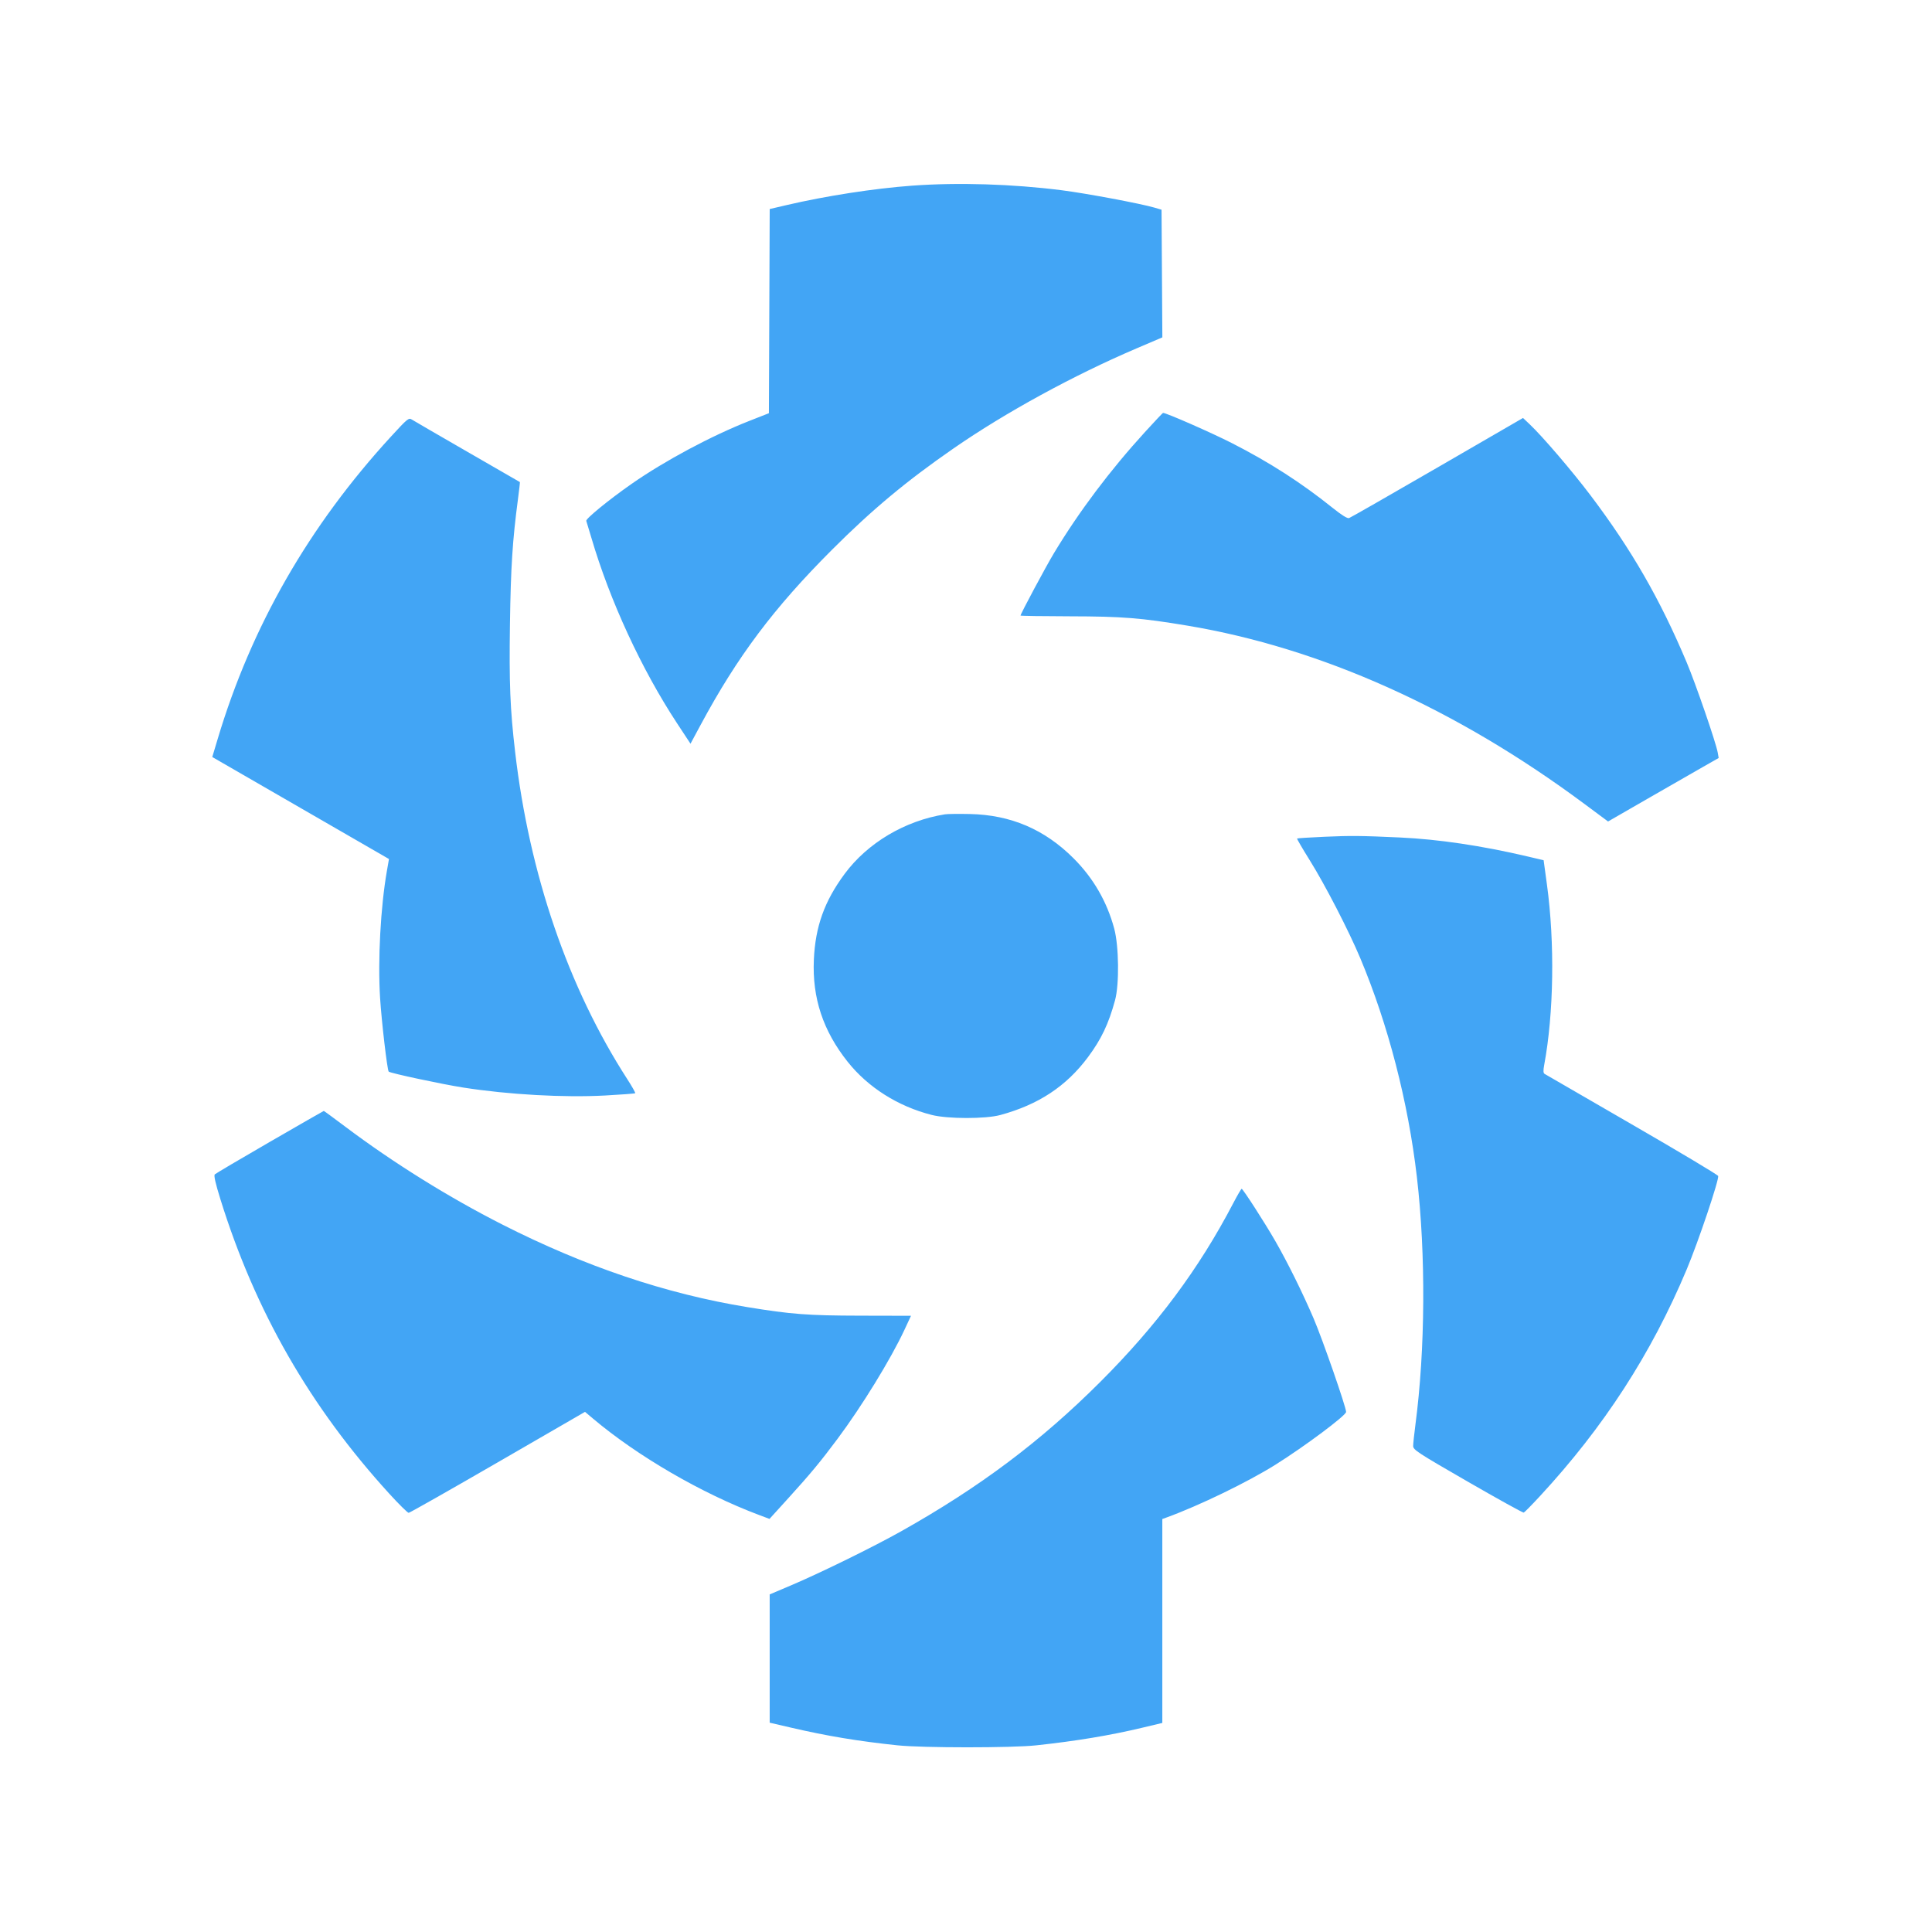
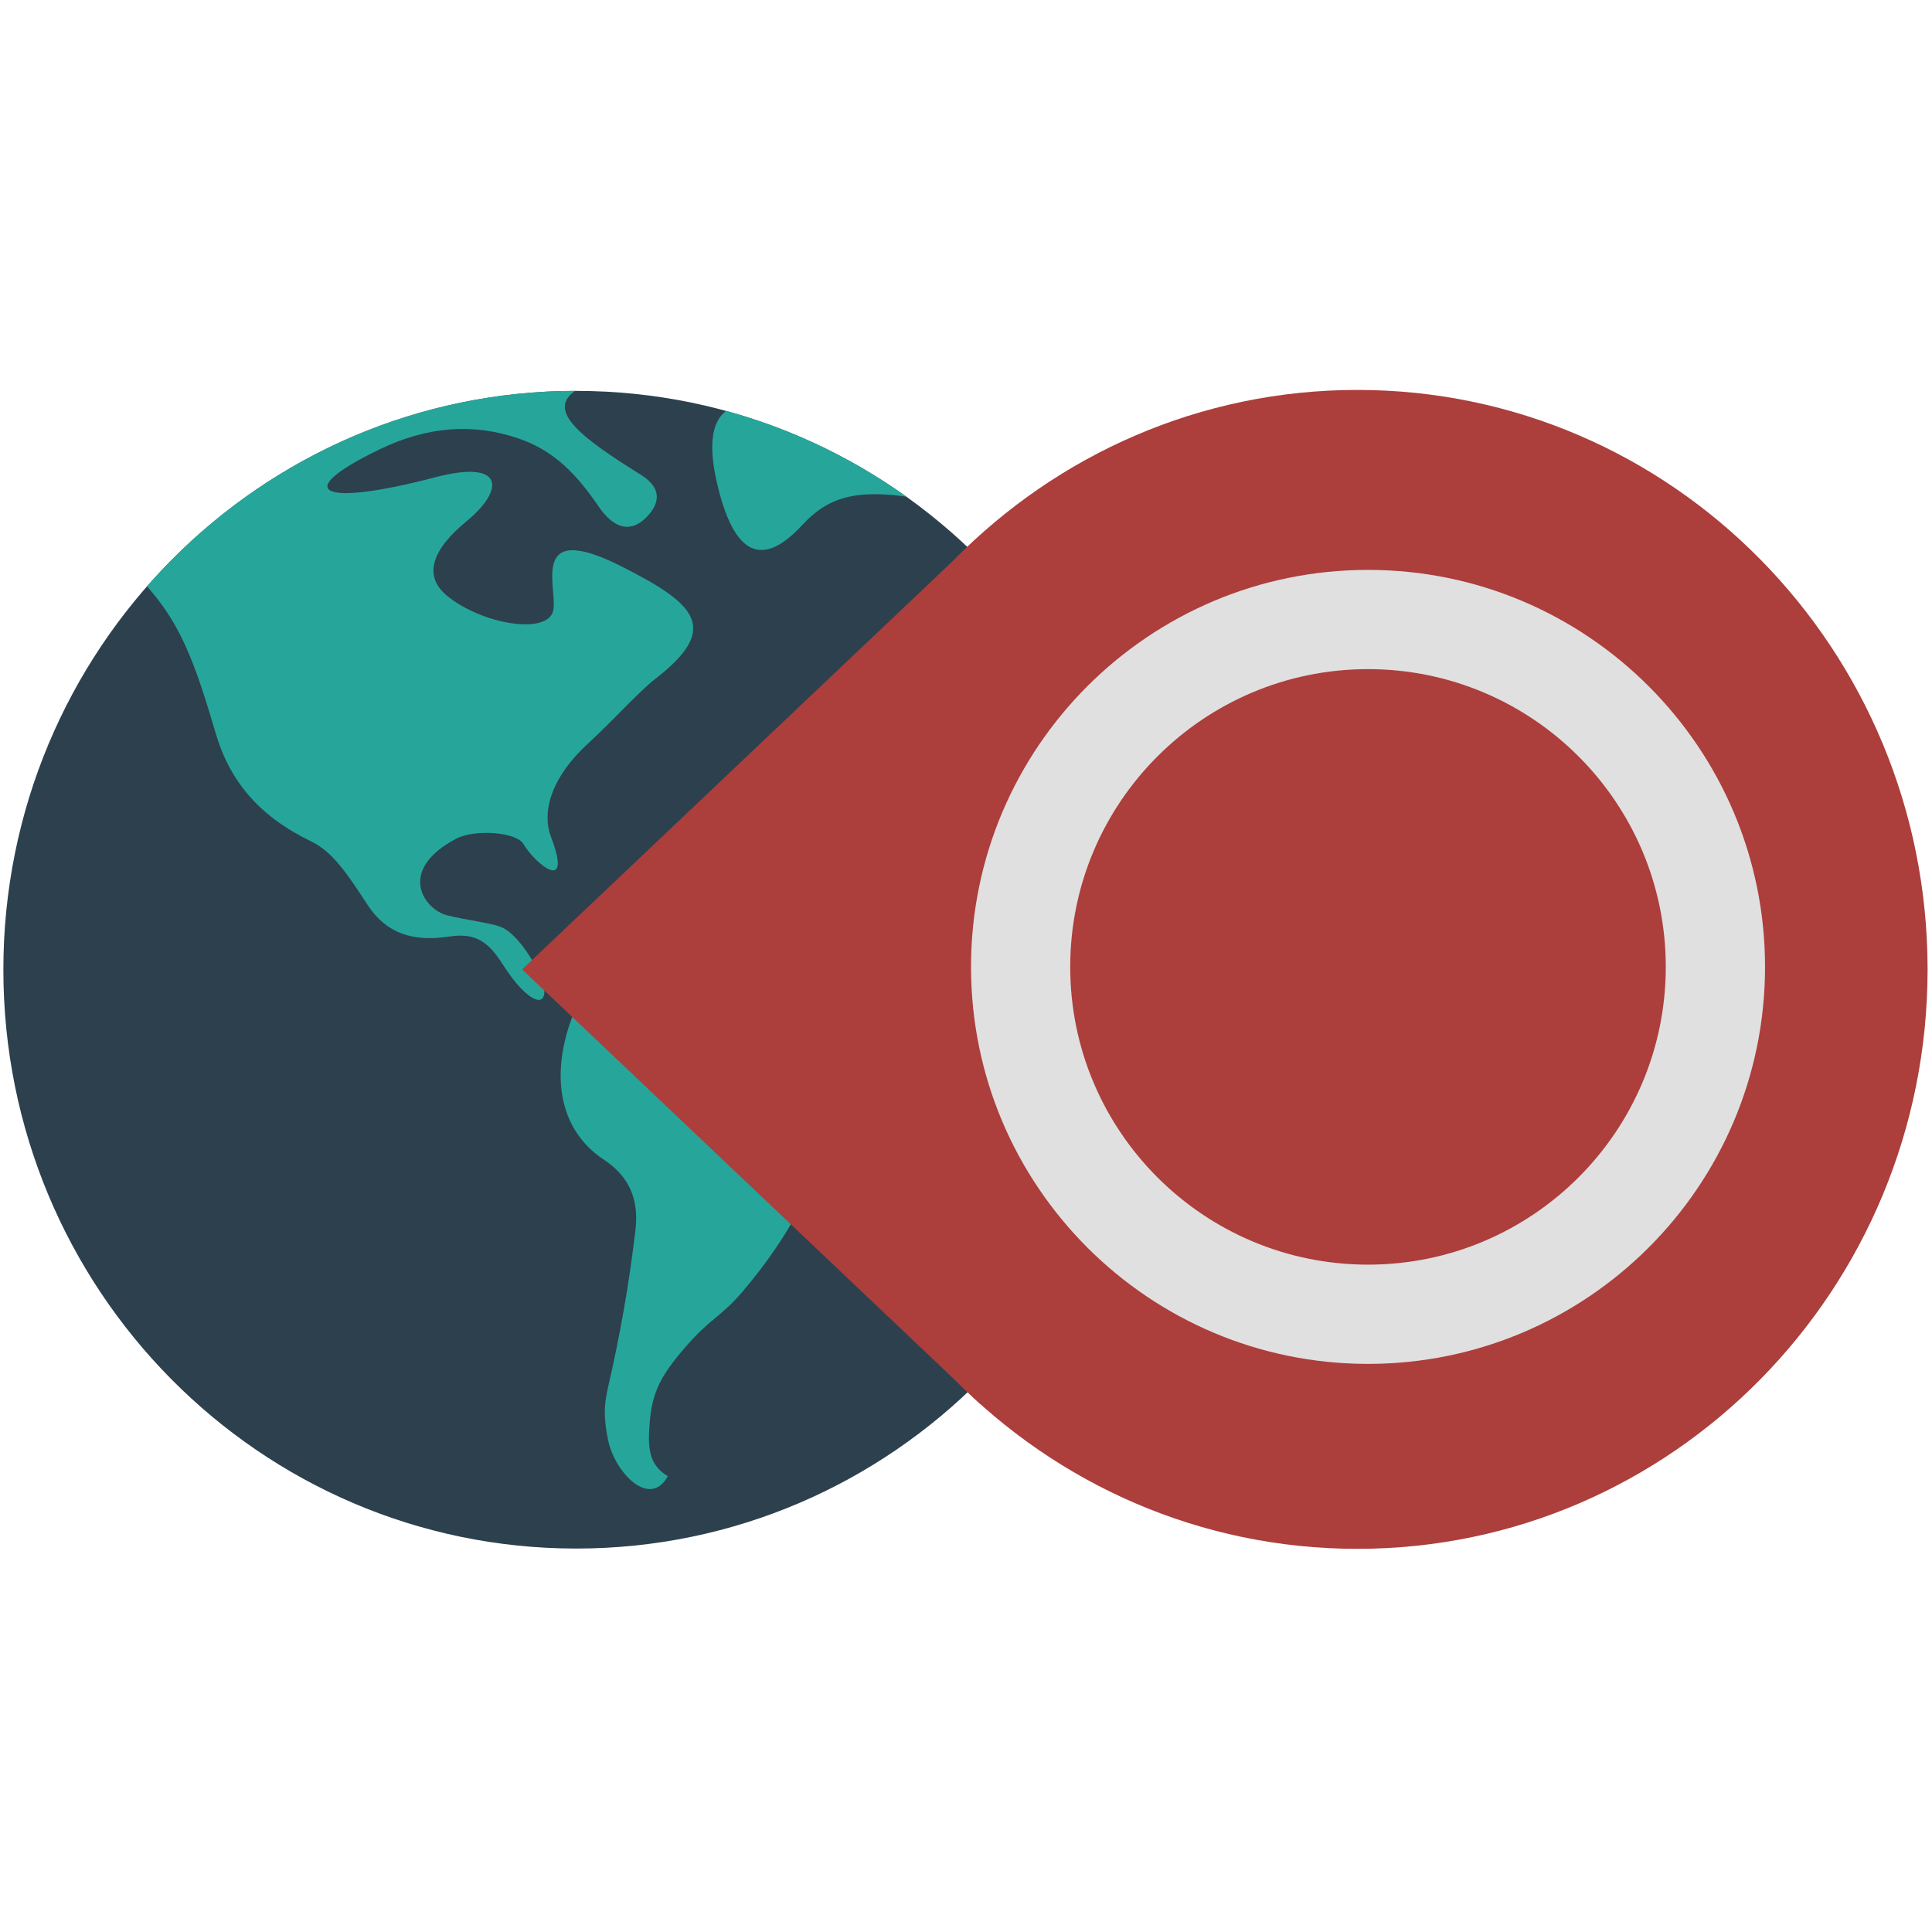
- <svg xmlns="http://www.w3.org/2000/svg" width="1240" height="1240">
-   <path d="M585.5 119.157c-24.392 1.775-55.454 6.582-80.743 12.495l-10.743 2.512-.257 65.522-.257 65.523-12.5 4.911c-24.453 9.608-54.301 25.574-75.692 40.488-14.402 10.041-29.52 22.393-29.025 23.713.243.648 1.692 5.443 3.22 10.655 11.868 40.48 32.267 84.639 55.173 119.442l8.503 12.917 6.683-12.417c23.502-43.672 46.807-74.722 84.066-112.002 25.738-25.754 47.825-44.173 78.072-65.109 33.386-23.108 77-46.934 117.761-64.332l16.261-6.94-.261-40.974-.261-40.973-4.5-1.319c-8.958-2.625-43.862-9.169-59.5-11.155-31.749-4.032-66.513-5.102-96-2.957M734.906 277.25c-22.472 24.627-42.334 51.05-58.443 77.75-5.099 8.45-21.464 39.014-21.462 40.083 0 .229 14.287.445 31.75.479 33.627.065 45.612 1.017 75.303 5.978 85.759 14.331 172.63 53.33 254.813 114.394l15.221 11.31 25.706-14.808c14.138-8.144 30.112-17.312 35.497-20.372l9.79-5.564-.61-3.5c-1.096-6.29-14.149-44.185-19.977-58-17.139-40.622-35.248-72.077-61.599-107-11.686-15.488-30.818-37.844-39.039-45.62l-4.356-4.119-55 31.858c-30.25 17.522-55.747 32.106-56.66 32.408-1.079.358-4.75-1.93-10.5-6.543-20.084-16.116-40.545-29.274-64.607-41.547C777.601 277.739 748.585 265 746.461 265c-.207 0-5.407 5.512-11.555 12.25m-483.911 2.889c-52.729 57.452-89.592 121.745-111.254 194.044l-3.501 11.683 56.707 32.735 56.706 32.734-1.326 7.583c-4.069 23.272-5.894 57.248-4.381 81.582.926 14.898 4.591 46.254 5.526 47.28.898.986 34.289 8.122 48.028 10.264 28.958 4.515 64.488 6.499 90.867 5.074 10.377-.56 19.07-1.222 19.319-1.471.248-.248-2.035-4.306-5.074-9.017-37.96-58.843-62.879-131.564-72.005-210.13-3.219-27.711-3.869-43.866-3.307-82.149.534-36.338 1.631-53.441 5.12-79.832.798-6.039 1.368-11.04 1.266-11.112-.102-.073-15.261-8.815-33.686-19.427-18.425-10.613-34.464-19.919-35.642-20.682-2.027-1.312-2.739-.735-13.363 10.841M606.5 522.653c-25.669 4.073-49.712 18.357-64.437 38.283-12.956 17.531-18.769 33.768-19.713 55.064-1.087 24.502 5.901 45.6 21.676 65.452 13.091 16.473 32.315 28.634 53.974 34.141 10.222 2.599 34.507 2.629 44 .054 24.469-6.637 42.328-18.418 56.253-37.107 8.576-11.511 13.261-21.347 17.403-36.54 2.782-10.202 2.502-34.762-.523-46-4.654-17.286-13.403-32.422-26.057-45.076-18.639-18.639-40.322-27.911-66.576-28.47-7.15-.152-14.35-.062-16 .199m243.676 14.396c-9.529.421-17.487.928-17.685 1.126-.198.198 3.43 6.427 8.061 13.843 9.872 15.805 25.076 45.255 32.515 62.982 17.89 42.628 30.726 92.267 36.33 140.5 5.776 49.707 5.41 110.661-.955 158.936-.793 6.015-1.442 12.144-1.442 13.62 0 2.476 2.712 4.248 35.027 22.888 19.264 11.113 35.44 20.059 35.946 19.88.506-.178 5.205-4.957 10.444-10.619 40.968-44.285 71.417-91.321 94.113-145.385 7.518-17.906 21.003-57.989 20.208-60.062-.302-.785-25.229-15.681-55.393-33.103-30.165-17.421-55.37-32.011-56.011-32.422-.843-.54-.908-2.132-.233-5.74 6.158-32.924 6.854-78.418 1.771-115.688l-2.141-15.695-10.616-2.49c-29.261-6.862-56.983-10.974-81.615-12.105-25.026-1.149-31.483-1.212-48.324-.466M173.193 732.877c-18.869 10.91-34.771 20.301-35.338 20.868-.708.708.416 5.685 3.59 15.893 22.372 71.955 57.534 133.26 108.468 189.112 6.144 6.737 11.715 12.235 12.379 12.217.665-.019 26.402-14.607 57.195-32.419l55.987-32.386 5.013 4.231c28.719 24.239 69.849 48.122 106.705 61.961l6.691 2.512 11.972-13.183c14.282-15.727 20.74-23.512 31.675-38.183 15.78-21.171 34.174-51.134 42.972-70l4.197-9-32.6-.072c-33.662-.073-44.236-.877-72.599-5.517-52.086-8.52-104.017-26.026-157-52.926-34.47-17.5-69.941-39.589-100.682-62.699-7.525-5.657-13.825-10.277-14-10.266-.175.011-15.756 8.946-34.625 19.857M791.52 772.25c-22.058 42.207-48.977 78.371-85.449 114.795-38.124 38.072-77.236 67.416-127.546 95.69-17.969 10.099-51.743 26.686-70.775 34.76l-13.75 5.834v82.327l13.75 3.194c23.233 5.395 43.059 8.689 68.25 11.336 16.09 1.691 73.361 1.705 89 .021 25.772-2.774 47.439-6.375 68.25-11.344l12.75-3.045V974.95l2.75-1.001c20.982-7.643 52.157-22.755 69.847-33.859 18.882-11.852 45.274-31.559 45.357-33.868.102-2.831-15.119-46.644-20.841-59.99-7.171-16.726-16.651-35.878-24.655-49.808-6.712-11.68-20.708-33.401-21.531-33.415-.315-.005-2.748 4.154-5.407 9.241" fill="#42a5f5" fill-rule="evenodd" />
+ <svg xmlns="http://www.w3.org/2000/svg" width="100%" height="100%" viewBox="0 0 1240 1240" version="1.1" xml:space="preserve" style="fill-rule:evenodd;clip-rule:evenodd;stroke-linejoin:round;stroke-miterlimit:2;">
+   <g transform="matrix(10.3162,0,0,10.3162,-9610.95,-1260.8)">
+     <g transform="matrix(0.918312,0,0,0.927978,784.108,129.472)">
+       <circle cx="199.687" cy="57.194" r="38.807" style="fill:rgb(45,64,78);" />
+     </g>
+     <g transform="matrix(0.918312,0,0,0.928017,784.108,129.468)">
+       <clipPath id="_clip1">
+         <path d="M205.897,91.149C204.555,90.362 204.549,89.148 204.663,87.635C204.82,85.549 205.392,84.44 207.06,82.525C208.799,80.531 209.499,80.48 210.956,78.779C213.134,76.237 214.636,73.85 215.563,71.595L197.432,57.904C196.749,56.469 195.638,54.73 194.569,54.321C193.759,54.012 191.331,53.735 190.668,53.458C189.148,52.826 187.783,50.409 191.528,48.426C192.817,47.743 195.638,47.971 196.108,48.76C196.896,50.083 199.498,52.218 197.97,48.26C197.407,46.803 197.799,44.487 200.486,42.036C202.242,40.434 203.934,38.55 205.09,37.663C209.516,34.264 207.729,32.649 202.792,30.174C196.136,26.837 198.649,32.034 198.077,33.292C197.431,34.712 193.278,33.988 190.976,32.157C189.253,30.787 189.952,29.006 192.263,27.127C194.832,25.037 194.88,22.95 190.122,24.186C182.4,26.192 180.283,25.221 186.351,22.319C189.65,20.74 192.735,20.562 195.749,21.568C198.228,22.395 199.756,24.037 201.198,26.127C202.313,27.744 203.467,27.888 204.504,26.805C205.482,25.783 205.353,24.807 204.085,24.025C200.047,21.535 197.545,19.675 199.725,18.321C202.951,17.341 206.368,17.733 209.996,19.632C208.719,20.427 208.654,22.363 209.337,25.011C210.405,29.153 212.178,30.414 215.001,27.385C216.749,25.51 218.639,24.968 222.351,25.522C207.928,10.347 182.6,15.53 170.533,31.406C172.832,33.943 173.795,36.383 175.271,41.358C176.249,44.652 178.309,46.958 181.743,48.598C183.171,49.281 184.137,50.698 185.543,52.831C186.801,54.739 188.582,55.355 191.108,54.969C192.915,54.692 193.784,55.38 194.747,56.888C196.336,59.375 197.966,60.115 197.432,57.904L199.705,59.67C197.843,63.894 198.382,67.854 201.565,69.932C203.189,70.992 203.961,72.483 203.705,74.638C203.273,78.279 202.641,81.821 201.827,85.273C201.682,86.056 201.45,86.819 201.853,88.741C202.309,90.916 204.685,93.349 205.897,91.149Z" />
+       </clipPath>
+       <g clip-path="url(#_clip1)">
+         <circle cx="199.687" cy="57.194" r="38.807" style="fill:rgb(38,166,154);" />
+       </g>
+     </g>
+     <g id="Marker" transform="matrix(1,0,0,1,3,0)">
+       <g transform="matrix(0.995697,0,0,1.01184,45.0732,-143.31)">
+         <circle cx="972.196" cy="322.023" r="35.629" style="fill:rgb(172,62,60);" />
+       </g>
+       <g transform="matrix(7.52803e-17,-1.22942,1.63056,9.98429e-17,505.314,1429.75)">
+         <path d="M1014.48,279.54L1036.48,297.033L992.471,297.033L1014.48,279.54Z" style="fill:rgb(172,62,60);" />
+       </g>
+       <g transform="matrix(0.888552,0,0,0.888552,105.3,-71.4165)">
+         <path d="M1022.39,257.821C1037.73,257.821 1050.19,270.277 1050.19,285.618C1050.19,300.96 1037.73,313.416 1022.39,313.416C1007.05,313.416 994.594,300.96 994.594,285.618C994.594,270.277 1007.05,257.821 1022.39,257.821ZM1022.39,264.77C1033.9,264.77 1043.24,274.112 1043.24,285.618C1043.24,297.125 1033.9,306.467 1022.39,306.467C1010.88,306.467 1001.54,297.125 1001.54,285.618C1001.54,274.112 1010.88,264.77 1022.39,264.77Z" style="fill:rgb(224,224,224);" />
+       </g>
+     </g>
+   </g>
</svg>
